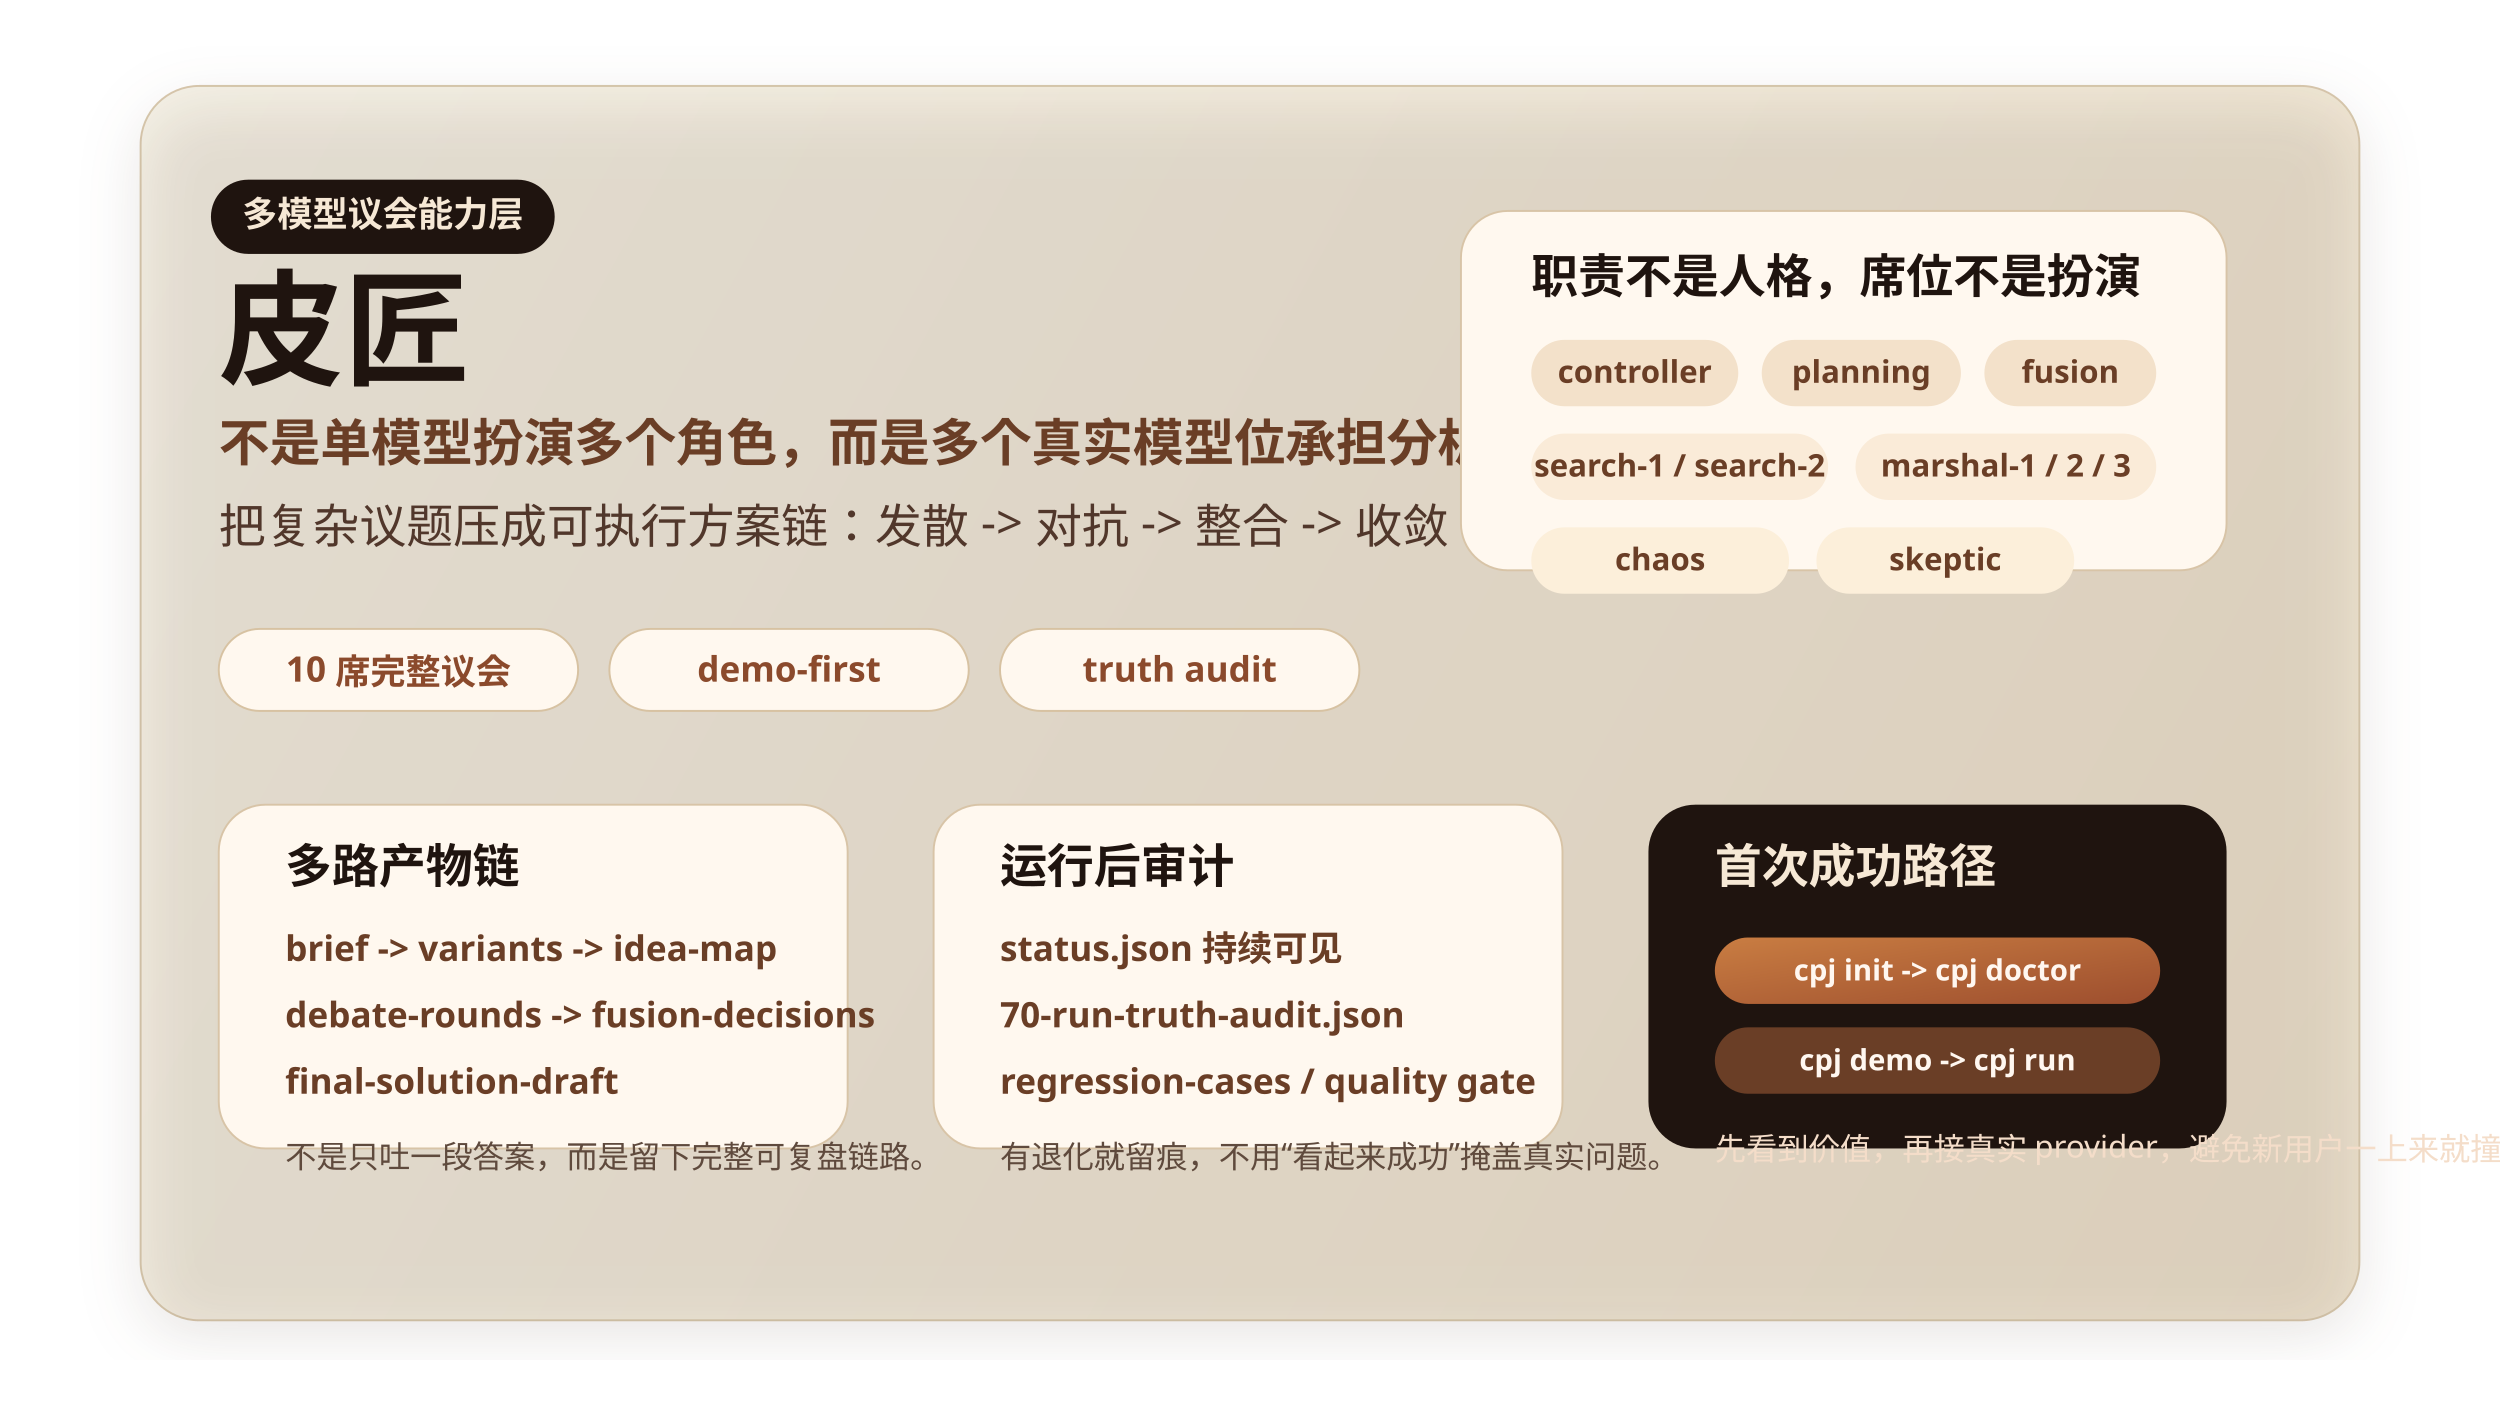
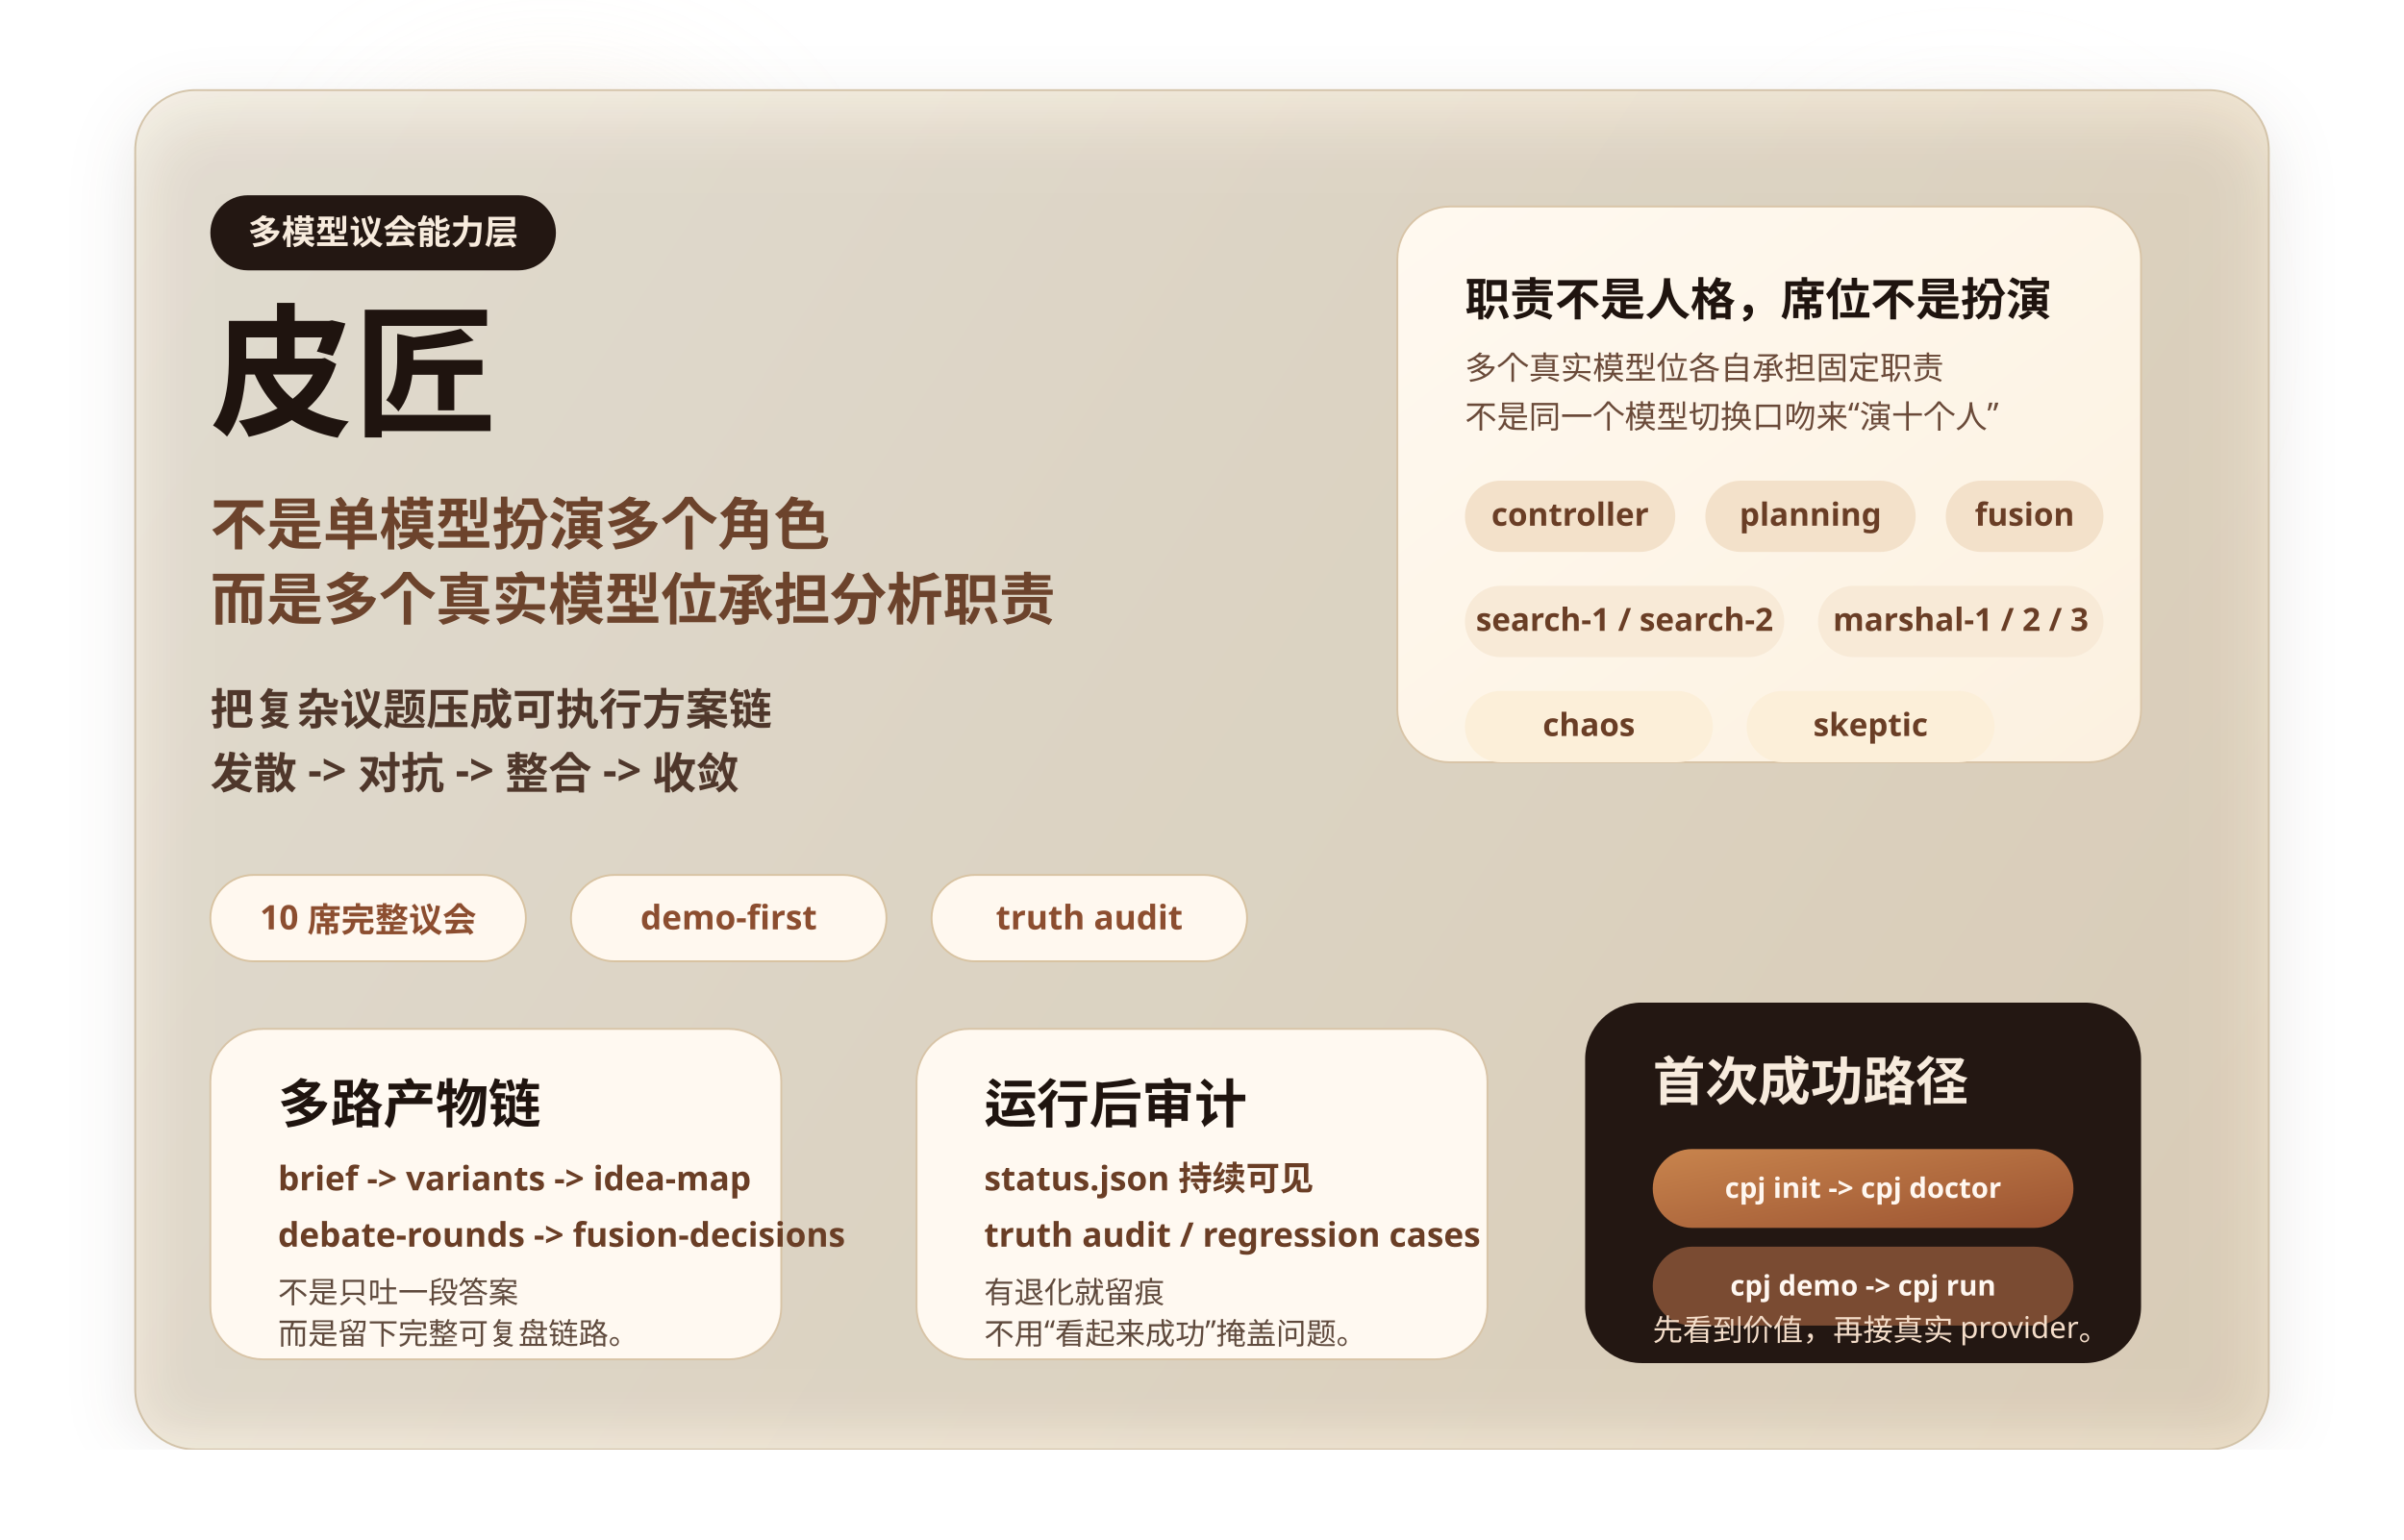
- <svg xmlns="http://www.w3.org/2000/svg" width="1280" height="720" viewBox="0 0 1280 720" fill="none" role="img" aria-labelledby="title desc">
+ <svg xmlns="http://www.w3.org/2000/svg" width="1280" height="820" viewBox="0 0 1280 820" fill="none" role="img" aria-labelledby="title desc">
  <defs>
-     <linearGradient id="bg" x1="88" y1="56" x2="1192" y2="664" gradientUnits="userSpaceOnUse">
-       <stop stop-color="#F7F3E8" />
-       <stop offset="1" stop-color="#EFE4D0" />
+     <linearGradient id="bg" x1="86" y1="54" x2="1194" y2="766" gradientUnits="userSpaceOnUse">
+       <stop stop-color="#F8F3E8" />
+       <stop offset="1" stop-color="#EFE2CC" />
+     </linearGradient>
+     <linearGradient id="panel" x1="0" y1="0" x2="1" y2="1">
+       <stop stop-color="#FFF9F0" />
+       <stop offset="1" stop-color="#FCF1E0" />
    </linearGradient>
    <linearGradient id="accent" x1="0" y1="0" x2="1" y2="1">
-       <stop stop-color="#C97D42" />
-       <stop offset="1" stop-color="#9D4E2E" />
+       <stop stop-color="#C8844D" />
+       <stop offset="1" stop-color="#9B5331" />
    </linearGradient>
-     <filter id="shadow" x="40" y="24" width="1200" height="672" filterUnits="userSpaceOnUse" color-interpolation-filters="sRGB">
-       <feOffset dy="10" />
-       <feGaussianBlur stdDeviation="16" />
-       <feColorMatrix type="matrix" values="0 0 0 0 0.278 0 0 0 0 0.2 0 0 0 0 0.141 0 0 0 0.12 0" />
+     <filter id="shadow" x="36" y="24" width="1208" height="748" filterUnits="userSpaceOnUse" color-interpolation-filters="sRGB">
+       <feOffset dy="12" />
+       <feGaussianBlur stdDeviation="18" />
+       <feColorMatrix type="matrix" values="0 0 0 0 0.212 0 0 0 0 0.153 0 0 0 0 0.106 0 0 0 0.12 0" />
      <feBlend in2="SourceGraphic" result="shape" />
    </filter>
+     <filter id="softGlow" x="0" y="0" width="1280" height="820" filterUnits="userSpaceOnUse" color-interpolation-filters="sRGB">
+       <feGaussianBlur stdDeviation="40" />
+     </filter>
  </defs>
-   <rect x="72" y="44" width="1136" height="632" rx="30" fill="url(#bg)" stroke="#D9C9AE" filter="url(#shadow)" />
-   <rect x="108" y="92" width="176" height="38" rx="19" fill="#1F140F" />
-   <text x="196" y="116" text-anchor="middle" font-family="Segoe UI, Microsoft YaHei, sans-serif" font-size="18" font-weight="700" fill="#F6E8D5">多模型议会能力层</text>
-   <text x="112" y="192" font-family="Segoe UI, Microsoft YaHei, sans-serif" font-size="64" font-weight="800" fill="#1F140F">皮匠</text>
-   <text x="112" y="236" font-family="Segoe UI, Microsoft YaHei, sans-serif" font-size="26" font-weight="600" fill="#6A3E26">不是单模型扮演多个角色，而是多个真实模型位承担分析职责。</text>
-   <text x="112" y="278" font-family="Segoe UI, Microsoft YaHei, sans-serif" font-size="24" font-weight="500" fill="#51372B">把复杂议题压成可执行方案链：发散 -&gt; 对抗 -&gt; 整合 -&gt; 收敛</text>
-   <rect x="112" y="322" width="184" height="42" rx="21" fill="#FFF8EF" stroke="#D7C2A2" />
-   <text x="204" y="349" text-anchor="middle" font-family="Segoe UI, Microsoft YaHei, sans-serif" font-size="18" font-weight="700" fill="#8B4A2C">10 席完整议会</text>
-   <rect x="312" y="322" width="184" height="42" rx="21" fill="#FFF8EF" stroke="#D7C2A2" />
-   <text x="404" y="349" text-anchor="middle" font-family="Segoe UI, Microsoft YaHei, sans-serif" font-size="18" font-weight="700" fill="#8B4A2C">demo-first</text>
-   <rect x="512" y="322" width="184" height="42" rx="21" fill="#FFF8EF" stroke="#D7C2A2" />
-   <text x="604" y="349" text-anchor="middle" font-family="Segoe UI, Microsoft YaHei, sans-serif" font-size="18" font-weight="700" fill="#8B4A2C">truth audit</text>
-   <rect x="748" y="108" width="392" height="184" rx="24" fill="#FFF8EF" stroke="#D8C4A7" />
-   <text x="784" y="150" font-family="Segoe UI, Microsoft YaHei, sans-serif" font-size="24" font-weight="700" fill="#1F140F">职责不是人格，席位不是扮演</text>
-   <rect x="784" y="174" width="106" height="34" rx="17" fill="#F3E1CA" />
-   <text x="837" y="196" text-anchor="middle" font-family="Segoe UI, Microsoft YaHei, sans-serif" font-size="16" font-weight="700" fill="#6A3E26">controller</text>
-   <rect x="902" y="174" width="102" height="34" rx="17" fill="#F3E1CA" />
-   <text x="953" y="196" text-anchor="middle" font-family="Segoe UI, Microsoft YaHei, sans-serif" font-size="16" font-weight="700" fill="#6A3E26">planning</text>
-   <rect x="1016" y="174" width="88" height="34" rx="17" fill="#F3E1CA" />
-   <text x="1060" y="196" text-anchor="middle" font-family="Segoe UI, Microsoft YaHei, sans-serif" font-size="16" font-weight="700" fill="#6A3E26">fusion</text>
-   <rect x="784" y="222" width="152" height="34" rx="17" fill="#FAEBD8" />
-   <text x="860" y="244" text-anchor="middle" font-family="Segoe UI, Microsoft YaHei, sans-serif" font-size="16" font-weight="700" fill="#6A3E26">search-1 / search-2</text>
-   <rect x="950" y="222" width="154" height="34" rx="17" fill="#FAEBD8" />
-   <text x="1027" y="244" text-anchor="middle" font-family="Segoe UI, Microsoft YaHei, sans-serif" font-size="16" font-weight="700" fill="#6A3E26">marshal-1 / 2 / 3</text>
-   <rect x="784" y="270" width="132" height="34" rx="17" fill="#FCEFDA" />
-   <text x="850" y="292" text-anchor="middle" font-family="Segoe UI, Microsoft YaHei, sans-serif" font-size="16" font-weight="700" fill="#6A3E26">chaos</text>
-   <rect x="930" y="270" width="132" height="34" rx="17" fill="#FCEFDA" />
-   <text x="996" y="292" text-anchor="middle" font-family="Segoe UI, Microsoft YaHei, sans-serif" font-size="16" font-weight="700" fill="#6A3E26">skeptic</text>
-   <rect x="112" y="412" width="322" height="176" rx="24" fill="#FFF8EF" stroke="#D8C4A7" />
-   <text x="146" y="452" font-family="Segoe UI, Microsoft YaHei, sans-serif" font-size="24" font-weight="700" fill="#1F140F">多路产物链</text>
-   <text x="146" y="492" font-family="Segoe UI, Microsoft YaHei, sans-serif" font-size="18" font-weight="600" fill="#6A3E26">brief -&gt; variants -&gt; idea-map</text>
-   <text x="146" y="526" font-family="Segoe UI, Microsoft YaHei, sans-serif" font-size="18" font-weight="600" fill="#6A3E26">debate-rounds -&gt; fusion-decisions</text>
-   <text x="146" y="560" font-family="Segoe UI, Microsoft YaHei, sans-serif" font-size="18" font-weight="600" fill="#6A3E26">final-solution-draft</text>
-   <text x="146" y="598" font-family="Segoe UI, Microsoft YaHei, sans-serif" font-size="16" font-weight="500" fill="#5F4A3D">不是只吐一段答案，而是留下完整可复盘链路。</text>
-   <rect x="478" y="412" width="322" height="176" rx="24" fill="#FFF8EF" stroke="#D8C4A7" />
-   <text x="512" y="452" font-family="Segoe UI, Microsoft YaHei, sans-serif" font-size="24" font-weight="700" fill="#1F140F">运行后审计</text>
-   <text x="512" y="492" font-family="Segoe UI, Microsoft YaHei, sans-serif" font-size="18" font-weight="600" fill="#6A3E26">status.json 持续可见</text>
-   <text x="512" y="526" font-family="Segoe UI, Microsoft YaHei, sans-serif" font-size="18" font-weight="600" fill="#6A3E26">70-run-truth-audit.json</text>
-   <text x="512" y="560" font-family="Segoe UI, Microsoft YaHei, sans-serif" font-size="18" font-weight="600" fill="#6A3E26">regression-cases / quality gate</text>
-   <text x="512" y="598" font-family="Segoe UI, Microsoft YaHei, sans-serif" font-size="16" font-weight="500" fill="#5F4A3D">有退化就留痕，不用“看起来成功”掩盖真实问题。</text>
-   <rect x="844" y="412" width="296" height="176" rx="24" fill="#1F140F" />
-   <text x="878" y="452" font-family="Segoe UI, Microsoft YaHei, sans-serif" font-size="24" font-weight="700" fill="#F6E8D5">首次成功路径</text>
-   <rect x="878" y="480" width="228" height="34" rx="17" fill="url(#accent)" />
-   <text x="992" y="502" text-anchor="middle" font-family="Consolas, Segoe UI, monospace" font-size="15" font-weight="700" fill="#FFF7F0">cpj init -&gt; cpj doctor</text>
-   <rect x="878" y="526" width="228" height="34" rx="17" fill="#6A3E26" />
-   <text x="992" y="548" text-anchor="middle" font-family="Consolas, Segoe UI, monospace" font-size="15" font-weight="700" fill="#FFF7F0">cpj demo -&gt; cpj run</text>
-   <text x="878" y="594" font-family="Segoe UI, Microsoft YaHei, sans-serif" font-size="16" font-weight="500" fill="#F4DDC9">先看到价值，再接真实 provider，避免新用户一上来就撞配置墙。</text>
+   <g filter="url(#softGlow)" opacity="0.22">
+     <circle cx="294" cy="160" r="108" fill="#F3D9B4" />
+     <circle cx="1050" cy="178" r="96" fill="#F7E8D0" />
+   </g>
+   <rect x="72" y="48" width="1136" height="724" rx="32" fill="url(#bg)" stroke="#D9C9AE" filter="url(#shadow)" />
+   <rect x="112" y="104" width="184" height="40" rx="20" fill="#231712" />
+   <text x="204" y="130" text-anchor="middle" font-family="Segoe UI, Microsoft YaHei, sans-serif" font-size="18" font-weight="700" fill="#F7EBDD">多模型议会能力层</text>
+   <text x="112" y="226" font-family="Segoe UI, Microsoft YaHei, sans-serif" font-size="76" font-weight="800" fill="#1F140F">皮匠</text>
+   <text x="112" y="290" font-family="Segoe UI, Microsoft YaHei, sans-serif" font-size="30" font-weight="700" fill="#6C432C">不是单模型扮演多个角色</text>
+   <text x="112" y="330" font-family="Segoe UI, Microsoft YaHei, sans-serif" font-size="30" font-weight="700" fill="#6C432C">而是多个真实模型位承担分析职责</text>
+   <text x="112" y="386" font-family="Segoe UI, Microsoft YaHei, sans-serif" font-size="23" font-weight="600" fill="#4F372B">把复杂议题压成可执行方案链</text>
+   <text x="112" y="420" font-family="Segoe UI, Microsoft YaHei, sans-serif" font-size="23" font-weight="600" fill="#4F372B">发散 -&gt; 对抗 -&gt; 整合 -&gt; 收敛</text>
+   <rect x="112" y="466" width="168" height="46" rx="23" fill="#FFF8EF" stroke="#D8C3A2" />
+   <text x="196" y="495" text-anchor="middle" font-family="Segoe UI, Microsoft YaHei, sans-serif" font-size="18" font-weight="700" fill="#8C4E30">10 席完整议会</text>
+   <rect x="304" y="466" width="168" height="46" rx="23" fill="#FFF8EF" stroke="#D8C3A2" />
+   <text x="388" y="495" text-anchor="middle" font-family="Segoe UI, Microsoft YaHei, sans-serif" font-size="18" font-weight="700" fill="#8C4E30">demo-first</text>
+   <rect x="496" y="466" width="168" height="46" rx="23" fill="#FFF8EF" stroke="#D8C3A2" />
+   <text x="580" y="495" text-anchor="middle" font-family="Segoe UI, Microsoft YaHei, sans-serif" font-size="18" font-weight="700" fill="#8C4E30">truth audit</text>
+   <rect x="744" y="110" width="396" height="296" rx="28" fill="url(#panel)" stroke="#D8C4A7" />
+   <text x="780" y="168" font-family="Segoe UI, Microsoft YaHei, sans-serif" font-size="24" font-weight="700" fill="#1F140F">职责不是人格，席位不是扮演</text>
+   <text x="780" y="202" font-family="Segoe UI, Microsoft YaHei, sans-serif" font-size="17" font-weight="500" fill="#6A4A39">多个真实模型位各自承担固定职责</text>
+   <text x="780" y="228" font-family="Segoe UI, Microsoft YaHei, sans-serif" font-size="17" font-weight="500" fill="#6A4A39">不是同一个模型切换口吻来“演十个人”</text>
+   <rect x="780" y="256" width="112" height="38" rx="19" fill="#F3E1CA" />
+   <text x="836" y="280" text-anchor="middle" font-family="Segoe UI, Microsoft YaHei, sans-serif" font-size="17" font-weight="700" fill="#6A3E26">controller</text>
+   <rect x="908" y="256" width="112" height="38" rx="19" fill="#F3E1CA" />
+   <text x="964" y="280" text-anchor="middle" font-family="Segoe UI, Microsoft YaHei, sans-serif" font-size="17" font-weight="700" fill="#6A3E26">planning</text>
+   <rect x="1036" y="256" width="84" height="38" rx="19" fill="#F3E1CA" />
+   <text x="1078" y="280" text-anchor="middle" font-family="Segoe UI, Microsoft YaHei, sans-serif" font-size="17" font-weight="700" fill="#6A3E26">fusion</text>
+   <rect x="780" y="312" width="170" height="38" rx="19" fill="#F8EAD7" />
+   <text x="865" y="336" text-anchor="middle" font-family="Segoe UI, Microsoft YaHei, sans-serif" font-size="17" font-weight="700" fill="#6A3E26">search-1 / search-2</text>
+   <rect x="968" y="312" width="152" height="38" rx="19" fill="#F8EAD7" />
+   <text x="1044" y="336" text-anchor="middle" font-family="Segoe UI, Microsoft YaHei, sans-serif" font-size="17" font-weight="700" fill="#6A3E26">marshal-1 / 2 / 3</text>
+   <rect x="780" y="368" width="132" height="38" rx="19" fill="#FCEFD9" />
+   <text x="846" y="392" text-anchor="middle" font-family="Segoe UI, Microsoft YaHei, sans-serif" font-size="17" font-weight="700" fill="#6A3E26">chaos</text>
+   <rect x="930" y="368" width="132" height="38" rx="19" fill="#FCEFD9" />
+   <text x="996" y="392" text-anchor="middle" font-family="Segoe UI, Microsoft YaHei, sans-serif" font-size="17" font-weight="700" fill="#6A3E26">skeptic</text>
+   <rect x="112" y="548" width="304" height="176" rx="28" fill="#FFF9F1" stroke="#D8C4A7" />
+   <text x="148" y="598" font-family="Segoe UI, Microsoft YaHei, sans-serif" font-size="28" font-weight="700" fill="#1F140F">多路产物链</text>
+   <text x="148" y="634" font-family="Segoe UI, Microsoft YaHei, sans-serif" font-size="18" font-weight="600" fill="#6A3E26">brief -&gt; variants -&gt; idea-map</text>
+   <text x="148" y="664" font-family="Segoe UI, Microsoft YaHei, sans-serif" font-size="18" font-weight="600" fill="#6A3E26">debate-rounds -&gt; fusion-decisions</text>
+   <text x="148" y="694" font-family="Segoe UI, Microsoft YaHei, sans-serif" font-size="16" font-weight="500" fill="#5F4A3D">不是只吐一段答案</text>
+   <text x="148" y="716" font-family="Segoe UI, Microsoft YaHei, sans-serif" font-size="16" font-weight="500" fill="#5F4A3D">而是留下完整可复盘链路。</text>
+   <rect x="488" y="548" width="304" height="176" rx="28" fill="#FFF9F1" stroke="#D8C4A7" />
+   <text x="524" y="598" font-family="Segoe UI, Microsoft YaHei, sans-serif" font-size="28" font-weight="700" fill="#1F140F">运行后审计</text>
+   <text x="524" y="634" font-family="Segoe UI, Microsoft YaHei, sans-serif" font-size="18" font-weight="600" fill="#6A3E26">status.json 持续可见</text>
+   <text x="524" y="664" font-family="Segoe UI, Microsoft YaHei, sans-serif" font-size="18" font-weight="600" fill="#6A3E26">truth audit / regression cases</text>
+   <text x="524" y="694" font-family="Segoe UI, Microsoft YaHei, sans-serif" font-size="16" font-weight="500" fill="#5F4A3D">有退化就留痕</text>
+   <text x="524" y="716" font-family="Segoe UI, Microsoft YaHei, sans-serif" font-size="16" font-weight="500" fill="#5F4A3D">不用“看起来成功”掩盖问题。</text>
+   <rect x="844" y="534" width="296" height="192" rx="30" fill="#231712" />
+   <text x="880" y="586" font-family="Segoe UI, Microsoft YaHei, sans-serif" font-size="28" font-weight="700" fill="#F7EBDD">首次成功路径</text>
+   <rect x="880" y="612" width="224" height="42" rx="21" fill="url(#accent)" />
+   <text x="992" y="638" text-anchor="middle" font-family="Consolas, Segoe UI, monospace" font-size="15" font-weight="700" fill="#FFF7F0">cpj init -&gt; cpj doctor</text>
+   <rect x="880" y="664" width="224" height="42" rx="21" fill="#7A4B32" />
+   <text x="992" y="690" text-anchor="middle" font-family="Consolas, Segoe UI, monospace" font-size="15" font-weight="700" fill="#FFF7F0">cpj demo -&gt; cpj run</text>
+   <text x="880" y="714" font-family="Segoe UI, Microsoft YaHei, sans-serif" font-size="16" font-weight="500" fill="#F4DDC9">先看到价值，再接真实 provider。</text>
</svg>
